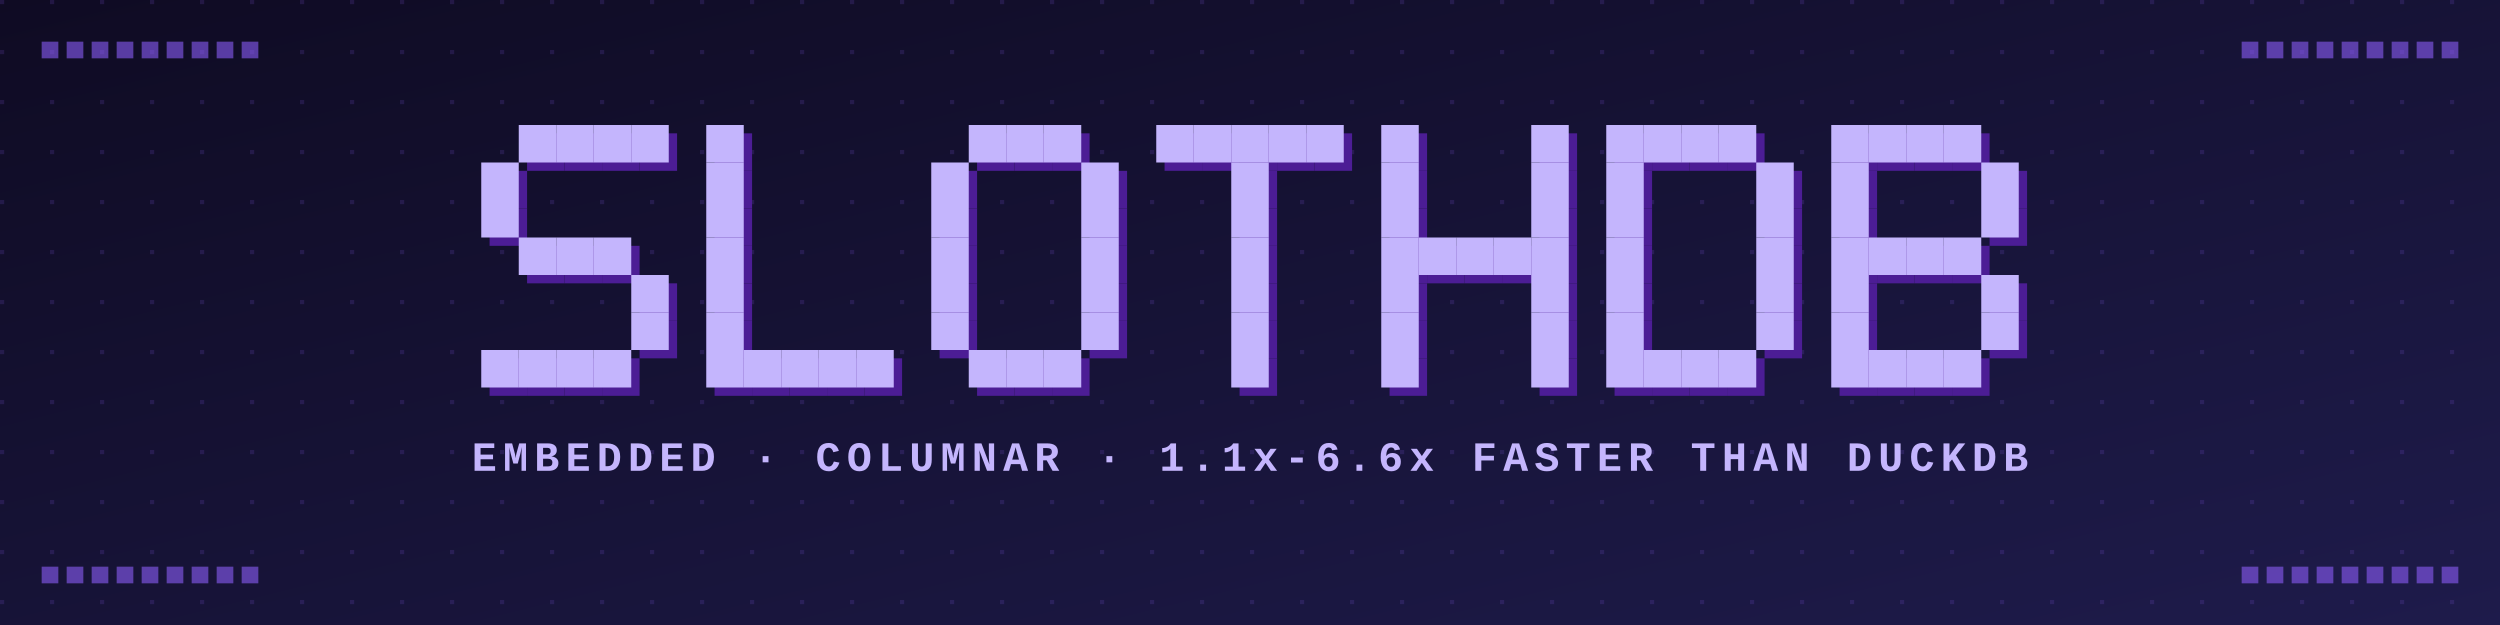
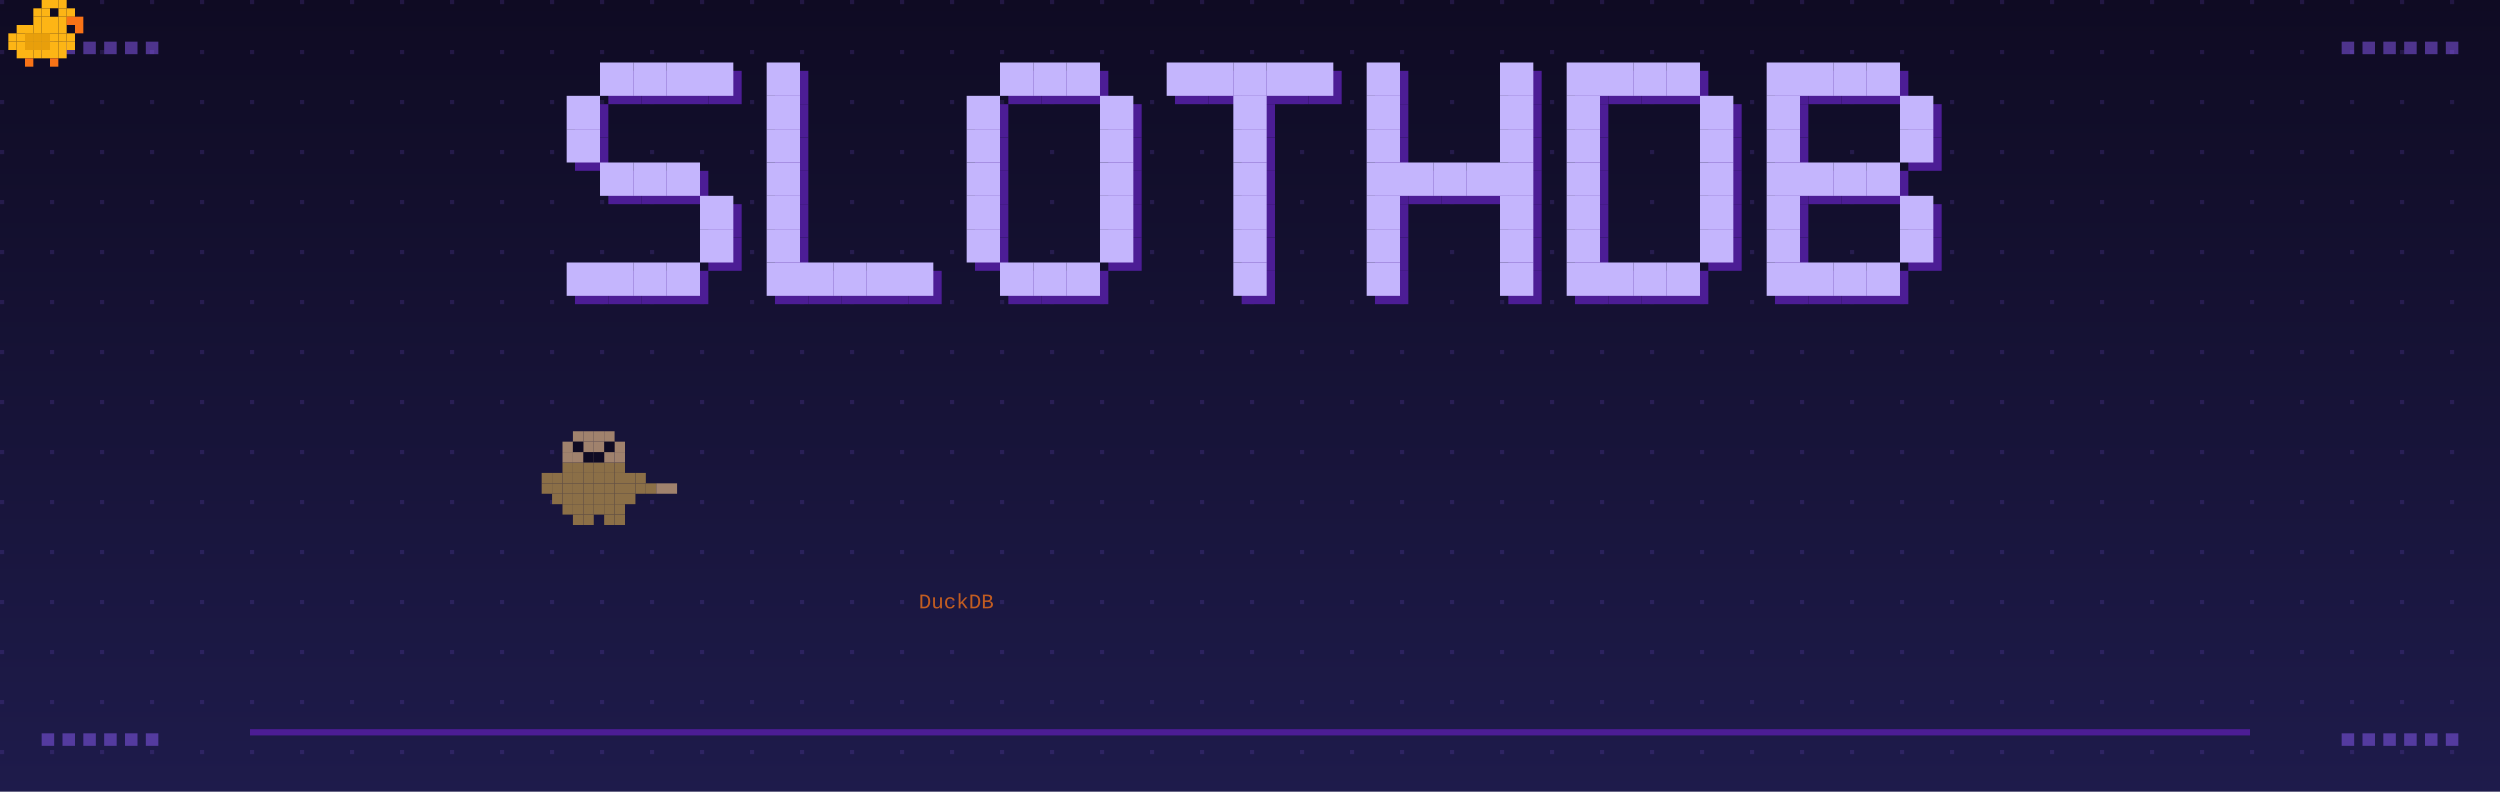
- <svg xmlns="http://www.w3.org/2000/svg" viewBox="0 0 1200 300" preserveAspectRatio="xMidYMid meet">
+ <svg xmlns="http://www.w3.org/2000/svg" viewBox="0 0 1200 380" preserveAspectRatio="xMidYMid meet">
  <defs>
-     <linearGradient id="bg" x1="0%" y1="0%" x2="100%" y2="100%">
+     <linearGradient id="bg" x1="0%" y1="0%" x2="0%" y2="100%">
      <stop offset="0%" stop-color="#0F0B23" />
      <stop offset="100%" stop-color="#1E1B4B" />
    </linearGradient>
-     <pattern id="dots" x="0" y="0" width="24" height="24" patternUnits="userSpaceOnUse">
-       <rect x="0" y="0" width="2" height="2" fill="#8B5CF6" opacity="0.15" />
+     <pattern id="dots" width="24" height="24" patternUnits="userSpaceOnUse">
+       <rect width="2" height="2" fill="#8B5CF6" opacity="0.15" />
    </pattern>
  </defs>
-   <rect width="1200" height="300" fill="url(#bg)" />
-   <rect width="1200" height="300" fill="url(#dots)" />
-   <rect x="20" y="20" width="8" height="8" fill="#8B5CF6" opacity="0.6" />
-   <rect x="1172" y="20" width="8" height="8" fill="#8B5CF6" opacity="0.6" />
-   <rect x="20" y="272" width="8" height="8" fill="#8B5CF6" opacity="0.6" />
-   <rect x="1172" y="272" width="8" height="8" fill="#8B5CF6" opacity="0.6" />
-   <rect x="32" y="20" width="8" height="8" fill="#8B5CF6" opacity="0.6" />
-   <rect x="1160" y="20" width="8" height="8" fill="#8B5CF6" opacity="0.6" />
-   <rect x="32" y="272" width="8" height="8" fill="#8B5CF6" opacity="0.6" />
-   <rect x="1160" y="272" width="8" height="8" fill="#8B5CF6" opacity="0.6" />
-   <rect x="44" y="20" width="8" height="8" fill="#8B5CF6" opacity="0.6" />
-   <rect x="1148" y="20" width="8" height="8" fill="#8B5CF6" opacity="0.6" />
-   <rect x="44" y="272" width="8" height="8" fill="#8B5CF6" opacity="0.6" />
-   <rect x="1148" y="272" width="8" height="8" fill="#8B5CF6" opacity="0.6" />
-   <rect x="56" y="20" width="8" height="8" fill="#8B5CF6" opacity="0.6" />
-   <rect x="1136" y="20" width="8" height="8" fill="#8B5CF6" opacity="0.6" />
-   <rect x="56" y="272" width="8" height="8" fill="#8B5CF6" opacity="0.6" />
-   <rect x="1136" y="272" width="8" height="8" fill="#8B5CF6" opacity="0.6" />
-   <rect x="68" y="20" width="8" height="8" fill="#8B5CF6" opacity="0.6" />
-   <rect x="1124" y="20" width="8" height="8" fill="#8B5CF6" opacity="0.6" />
-   <rect x="68" y="272" width="8" height="8" fill="#8B5CF6" opacity="0.6" />
-   <rect x="1124" y="272" width="8" height="8" fill="#8B5CF6" opacity="0.6" />
-   <rect x="80" y="20" width="8" height="8" fill="#8B5CF6" opacity="0.6" />
-   <rect x="1112" y="20" width="8" height="8" fill="#8B5CF6" opacity="0.6" />
-   <rect x="80" y="272" width="8" height="8" fill="#8B5CF6" opacity="0.6" />
-   <rect x="1112" y="272" width="8" height="8" fill="#8B5CF6" opacity="0.6" />
-   <rect x="92" y="20" width="8" height="8" fill="#8B5CF6" opacity="0.6" />
-   <rect x="1100" y="20" width="8" height="8" fill="#8B5CF6" opacity="0.6" />
-   <rect x="92" y="272" width="8" height="8" fill="#8B5CF6" opacity="0.6" />
-   <rect x="1100" y="272" width="8" height="8" fill="#8B5CF6" opacity="0.6" />
-   <rect x="104" y="20" width="8" height="8" fill="#8B5CF6" opacity="0.6" />
-   <rect x="1088" y="20" width="8" height="8" fill="#8B5CF6" opacity="0.6" />
-   <rect x="104" y="272" width="8" height="8" fill="#8B5CF6" opacity="0.6" />
-   <rect x="1088" y="272" width="8" height="8" fill="#8B5CF6" opacity="0.6" />
-   <rect x="116" y="20" width="8" height="8" fill="#8B5CF6" opacity="0.6" />
-   <rect x="1076" y="20" width="8" height="8" fill="#8B5CF6" opacity="0.6" />
-   <rect x="116" y="272" width="8" height="8" fill="#8B5CF6" opacity="0.6" />
-   <rect x="1076" y="272" width="8" height="8" fill="#8B5CF6" opacity="0.6" />
-   <rect x="253" y="64" width="18" height="18" fill="#4C1D95" />
-   <rect x="271" y="64" width="18" height="18" fill="#4C1D95" />
-   <rect x="289" y="64" width="18" height="18" fill="#4C1D95" />
-   <rect x="307" y="64" width="18" height="18" fill="#4C1D95" />
-   <rect x="235" y="82" width="18" height="18" fill="#4C1D95" />
-   <rect x="235" y="100" width="18" height="18" fill="#4C1D95" />
-   <rect x="253" y="118" width="18" height="18" fill="#4C1D95" />
-   <rect x="271" y="118" width="18" height="18" fill="#4C1D95" />
-   <rect x="289" y="118" width="18" height="18" fill="#4C1D95" />
-   <rect x="307" y="136" width="18" height="18" fill="#4C1D95" />
-   <rect x="307" y="154" width="18" height="18" fill="#4C1D95" />
-   <rect x="235" y="172" width="18" height="18" fill="#4C1D95" />
-   <rect x="253" y="172" width="18" height="18" fill="#4C1D95" />
-   <rect x="271" y="172" width="18" height="18" fill="#4C1D95" />
-   <rect x="289" y="172" width="18" height="18" fill="#4C1D95" />
-   <rect x="343" y="64" width="18" height="18" fill="#4C1D95" />
-   <rect x="343" y="82" width="18" height="18" fill="#4C1D95" />
-   <rect x="343" y="100" width="18" height="18" fill="#4C1D95" />
-   <rect x="343" y="118" width="18" height="18" fill="#4C1D95" />
-   <rect x="343" y="136" width="18" height="18" fill="#4C1D95" />
-   <rect x="343" y="154" width="18" height="18" fill="#4C1D95" />
-   <rect x="343" y="172" width="18" height="18" fill="#4C1D95" />
-   <rect x="361" y="172" width="18" height="18" fill="#4C1D95" />
-   <rect x="379" y="172" width="18" height="18" fill="#4C1D95" />
-   <rect x="397" y="172" width="18" height="18" fill="#4C1D95" />
-   <rect x="415" y="172" width="18" height="18" fill="#4C1D95" />
-   <rect x="469" y="64" width="18" height="18" fill="#4C1D95" />
-   <rect x="487" y="64" width="18" height="18" fill="#4C1D95" />
-   <rect x="505" y="64" width="18" height="18" fill="#4C1D95" />
-   <rect x="451" y="82" width="18" height="18" fill="#4C1D95" />
-   <rect x="523" y="82" width="18" height="18" fill="#4C1D95" />
-   <rect x="451" y="100" width="18" height="18" fill="#4C1D95" />
-   <rect x="523" y="100" width="18" height="18" fill="#4C1D95" />
-   <rect x="451" y="118" width="18" height="18" fill="#4C1D95" />
-   <rect x="523" y="118" width="18" height="18" fill="#4C1D95" />
-   <rect x="451" y="136" width="18" height="18" fill="#4C1D95" />
-   <rect x="523" y="136" width="18" height="18" fill="#4C1D95" />
-   <rect x="451" y="154" width="18" height="18" fill="#4C1D95" />
-   <rect x="523" y="154" width="18" height="18" fill="#4C1D95" />
-   <rect x="469" y="172" width="18" height="18" fill="#4C1D95" />
-   <rect x="487" y="172" width="18" height="18" fill="#4C1D95" />
-   <rect x="505" y="172" width="18" height="18" fill="#4C1D95" />
-   <rect x="559" y="64" width="18" height="18" fill="#4C1D95" />
-   <rect x="577" y="64" width="18" height="18" fill="#4C1D95" />
-   <rect x="595" y="64" width="18" height="18" fill="#4C1D95" />
-   <rect x="613" y="64" width="18" height="18" fill="#4C1D95" />
-   <rect x="631" y="64" width="18" height="18" fill="#4C1D95" />
-   <rect x="595" y="82" width="18" height="18" fill="#4C1D95" />
-   <rect x="595" y="100" width="18" height="18" fill="#4C1D95" />
-   <rect x="595" y="118" width="18" height="18" fill="#4C1D95" />
-   <rect x="595" y="136" width="18" height="18" fill="#4C1D95" />
-   <rect x="595" y="154" width="18" height="18" fill="#4C1D95" />
-   <rect x="595" y="172" width="18" height="18" fill="#4C1D95" />
-   <rect x="667" y="64" width="18" height="18" fill="#4C1D95" />
-   <rect x="739" y="64" width="18" height="18" fill="#4C1D95" />
-   <rect x="667" y="82" width="18" height="18" fill="#4C1D95" />
-   <rect x="739" y="82" width="18" height="18" fill="#4C1D95" />
-   <rect x="667" y="100" width="18" height="18" fill="#4C1D95" />
-   <rect x="739" y="100" width="18" height="18" fill="#4C1D95" />
-   <rect x="667" y="118" width="18" height="18" fill="#4C1D95" />
-   <rect x="685" y="118" width="18" height="18" fill="#4C1D95" />
-   <rect x="703" y="118" width="18" height="18" fill="#4C1D95" />
-   <rect x="721" y="118" width="18" height="18" fill="#4C1D95" />
-   <rect x="739" y="118" width="18" height="18" fill="#4C1D95" />
-   <rect x="667" y="136" width="18" height="18" fill="#4C1D95" />
-   <rect x="739" y="136" width="18" height="18" fill="#4C1D95" />
-   <rect x="667" y="154" width="18" height="18" fill="#4C1D95" />
-   <rect x="739" y="154" width="18" height="18" fill="#4C1D95" />
-   <rect x="667" y="172" width="18" height="18" fill="#4C1D95" />
-   <rect x="739" y="172" width="18" height="18" fill="#4C1D95" />
-   <rect x="775" y="64" width="18" height="18" fill="#4C1D95" />
-   <rect x="793" y="64" width="18" height="18" fill="#4C1D95" />
-   <rect x="811" y="64" width="18" height="18" fill="#4C1D95" />
-   <rect x="829" y="64" width="18" height="18" fill="#4C1D95" />
-   <rect x="775" y="82" width="18" height="18" fill="#4C1D95" />
-   <rect x="847" y="82" width="18" height="18" fill="#4C1D95" />
-   <rect x="775" y="100" width="18" height="18" fill="#4C1D95" />
-   <rect x="847" y="100" width="18" height="18" fill="#4C1D95" />
-   <rect x="775" y="118" width="18" height="18" fill="#4C1D95" />
-   <rect x="847" y="118" width="18" height="18" fill="#4C1D95" />
-   <rect x="775" y="136" width="18" height="18" fill="#4C1D95" />
-   <rect x="847" y="136" width="18" height="18" fill="#4C1D95" />
-   <rect x="775" y="154" width="18" height="18" fill="#4C1D95" />
-   <rect x="847" y="154" width="18" height="18" fill="#4C1D95" />
-   <rect x="775" y="172" width="18" height="18" fill="#4C1D95" />
-   <rect x="793" y="172" width="18" height="18" fill="#4C1D95" />
-   <rect x="811" y="172" width="18" height="18" fill="#4C1D95" />
-   <rect x="829" y="172" width="18" height="18" fill="#4C1D95" />
-   <rect x="883" y="64" width="18" height="18" fill="#4C1D95" />
-   <rect x="901" y="64" width="18" height="18" fill="#4C1D95" />
-   <rect x="919" y="64" width="18" height="18" fill="#4C1D95" />
-   <rect x="937" y="64" width="18" height="18" fill="#4C1D95" />
-   <rect x="883" y="82" width="18" height="18" fill="#4C1D95" />
-   <rect x="955" y="82" width="18" height="18" fill="#4C1D95" />
-   <rect x="883" y="100" width="18" height="18" fill="#4C1D95" />
-   <rect x="955" y="100" width="18" height="18" fill="#4C1D95" />
-   <rect x="883" y="118" width="18" height="18" fill="#4C1D95" />
-   <rect x="901" y="118" width="18" height="18" fill="#4C1D95" />
-   <rect x="919" y="118" width="18" height="18" fill="#4C1D95" />
-   <rect x="937" y="118" width="18" height="18" fill="#4C1D95" />
-   <rect x="883" y="136" width="18" height="18" fill="#4C1D95" />
-   <rect x="955" y="136" width="18" height="18" fill="#4C1D95" />
-   <rect x="883" y="154" width="18" height="18" fill="#4C1D95" />
-   <rect x="955" y="154" width="18" height="18" fill="#4C1D95" />
-   <rect x="883" y="172" width="18" height="18" fill="#4C1D95" />
-   <rect x="901" y="172" width="18" height="18" fill="#4C1D95" />
-   <rect x="919" y="172" width="18" height="18" fill="#4C1D95" />
-   <rect x="937" y="172" width="18" height="18" fill="#4C1D95" />
-   <rect x="249" y="60" width="18" height="18" fill="#C4B5FD" />
-   <rect x="267" y="60" width="18" height="18" fill="#C4B5FD" />
-   <rect x="285" y="60" width="18" height="18" fill="#C4B5FD" />
-   <rect x="303" y="60" width="18" height="18" fill="#C4B5FD" />
-   <rect x="231" y="78" width="18" height="18" fill="#C4B5FD" />
-   <rect x="231" y="96" width="18" height="18" fill="#C4B5FD" />
-   <rect x="249" y="114" width="18" height="18" fill="#C4B5FD" />
-   <rect x="267" y="114" width="18" height="18" fill="#C4B5FD" />
-   <rect x="285" y="114" width="18" height="18" fill="#C4B5FD" />
-   <rect x="303" y="132" width="18" height="18" fill="#C4B5FD" />
-   <rect x="303" y="150" width="18" height="18" fill="#C4B5FD" />
-   <rect x="231" y="168" width="18" height="18" fill="#C4B5FD" />
-   <rect x="249" y="168" width="18" height="18" fill="#C4B5FD" />
-   <rect x="267" y="168" width="18" height="18" fill="#C4B5FD" />
-   <rect x="285" y="168" width="18" height="18" fill="#C4B5FD" />
-   <rect x="339" y="60" width="18" height="18" fill="#C4B5FD" />
-   <rect x="339" y="78" width="18" height="18" fill="#C4B5FD" />
-   <rect x="339" y="96" width="18" height="18" fill="#C4B5FD" />
-   <rect x="339" y="114" width="18" height="18" fill="#C4B5FD" />
-   <rect x="339" y="132" width="18" height="18" fill="#C4B5FD" />
-   <rect x="339" y="150" width="18" height="18" fill="#C4B5FD" />
-   <rect x="339" y="168" width="18" height="18" fill="#C4B5FD" />
-   <rect x="357" y="168" width="18" height="18" fill="#C4B5FD" />
-   <rect x="375" y="168" width="18" height="18" fill="#C4B5FD" />
-   <rect x="393" y="168" width="18" height="18" fill="#C4B5FD" />
-   <rect x="411" y="168" width="18" height="18" fill="#C4B5FD" />
-   <rect x="465" y="60" width="18" height="18" fill="#C4B5FD" />
-   <rect x="483" y="60" width="18" height="18" fill="#C4B5FD" />
-   <rect x="501" y="60" width="18" height="18" fill="#C4B5FD" />
-   <rect x="447" y="78" width="18" height="18" fill="#C4B5FD" />
-   <rect x="519" y="78" width="18" height="18" fill="#C4B5FD" />
-   <rect x="447" y="96" width="18" height="18" fill="#C4B5FD" />
-   <rect x="519" y="96" width="18" height="18" fill="#C4B5FD" />
-   <rect x="447" y="114" width="18" height="18" fill="#C4B5FD" />
-   <rect x="519" y="114" width="18" height="18" fill="#C4B5FD" />
-   <rect x="447" y="132" width="18" height="18" fill="#C4B5FD" />
-   <rect x="519" y="132" width="18" height="18" fill="#C4B5FD" />
-   <rect x="447" y="150" width="18" height="18" fill="#C4B5FD" />
-   <rect x="519" y="150" width="18" height="18" fill="#C4B5FD" />
-   <rect x="465" y="168" width="18" height="18" fill="#C4B5FD" />
-   <rect x="483" y="168" width="18" height="18" fill="#C4B5FD" />
-   <rect x="501" y="168" width="18" height="18" fill="#C4B5FD" />
-   <rect x="555" y="60" width="18" height="18" fill="#C4B5FD" />
-   <rect x="573" y="60" width="18" height="18" fill="#C4B5FD" />
-   <rect x="591" y="60" width="18" height="18" fill="#C4B5FD" />
-   <rect x="609" y="60" width="18" height="18" fill="#C4B5FD" />
-   <rect x="627" y="60" width="18" height="18" fill="#C4B5FD" />
-   <rect x="591" y="78" width="18" height="18" fill="#C4B5FD" />
-   <rect x="591" y="96" width="18" height="18" fill="#C4B5FD" />
-   <rect x="591" y="114" width="18" height="18" fill="#C4B5FD" />
-   <rect x="591" y="132" width="18" height="18" fill="#C4B5FD" />
-   <rect x="591" y="150" width="18" height="18" fill="#C4B5FD" />
-   <rect x="591" y="168" width="18" height="18" fill="#C4B5FD" />
-   <rect x="663" y="60" width="18" height="18" fill="#C4B5FD" />
-   <rect x="735" y="60" width="18" height="18" fill="#C4B5FD" />
-   <rect x="663" y="78" width="18" height="18" fill="#C4B5FD" />
-   <rect x="735" y="78" width="18" height="18" fill="#C4B5FD" />
-   <rect x="663" y="96" width="18" height="18" fill="#C4B5FD" />
-   <rect x="735" y="96" width="18" height="18" fill="#C4B5FD" />
-   <rect x="663" y="114" width="18" height="18" fill="#C4B5FD" />
-   <rect x="681" y="114" width="18" height="18" fill="#C4B5FD" />
-   <rect x="699" y="114" width="18" height="18" fill="#C4B5FD" />
-   <rect x="717" y="114" width="18" height="18" fill="#C4B5FD" />
-   <rect x="735" y="114" width="18" height="18" fill="#C4B5FD" />
-   <rect x="663" y="132" width="18" height="18" fill="#C4B5FD" />
-   <rect x="735" y="132" width="18" height="18" fill="#C4B5FD" />
-   <rect x="663" y="150" width="18" height="18" fill="#C4B5FD" />
-   <rect x="735" y="150" width="18" height="18" fill="#C4B5FD" />
-   <rect x="663" y="168" width="18" height="18" fill="#C4B5FD" />
-   <rect x="735" y="168" width="18" height="18" fill="#C4B5FD" />
-   <rect x="771" y="60" width="18" height="18" fill="#C4B5FD" />
-   <rect x="789" y="60" width="18" height="18" fill="#C4B5FD" />
-   <rect x="807" y="60" width="18" height="18" fill="#C4B5FD" />
-   <rect x="825" y="60" width="18" height="18" fill="#C4B5FD" />
-   <rect x="771" y="78" width="18" height="18" fill="#C4B5FD" />
-   <rect x="843" y="78" width="18" height="18" fill="#C4B5FD" />
-   <rect x="771" y="96" width="18" height="18" fill="#C4B5FD" />
-   <rect x="843" y="96" width="18" height="18" fill="#C4B5FD" />
-   <rect x="771" y="114" width="18" height="18" fill="#C4B5FD" />
-   <rect x="843" y="114" width="18" height="18" fill="#C4B5FD" />
-   <rect x="771" y="132" width="18" height="18" fill="#C4B5FD" />
-   <rect x="843" y="132" width="18" height="18" fill="#C4B5FD" />
-   <rect x="771" y="150" width="18" height="18" fill="#C4B5FD" />
-   <rect x="843" y="150" width="18" height="18" fill="#C4B5FD" />
-   <rect x="771" y="168" width="18" height="18" fill="#C4B5FD" />
-   <rect x="789" y="168" width="18" height="18" fill="#C4B5FD" />
-   <rect x="807" y="168" width="18" height="18" fill="#C4B5FD" />
-   <rect x="825" y="168" width="18" height="18" fill="#C4B5FD" />
-   <rect x="879" y="60" width="18" height="18" fill="#C4B5FD" />
-   <rect x="897" y="60" width="18" height="18" fill="#C4B5FD" />
-   <rect x="915" y="60" width="18" height="18" fill="#C4B5FD" />
-   <rect x="933" y="60" width="18" height="18" fill="#C4B5FD" />
-   <rect x="879" y="78" width="18" height="18" fill="#C4B5FD" />
-   <rect x="951" y="78" width="18" height="18" fill="#C4B5FD" />
-   <rect x="879" y="96" width="18" height="18" fill="#C4B5FD" />
-   <rect x="951" y="96" width="18" height="18" fill="#C4B5FD" />
-   <rect x="879" y="114" width="18" height="18" fill="#C4B5FD" />
-   <rect x="897" y="114" width="18" height="18" fill="#C4B5FD" />
-   <rect x="915" y="114" width="18" height="18" fill="#C4B5FD" />
-   <rect x="933" y="114" width="18" height="18" fill="#C4B5FD" />
-   <rect x="879" y="132" width="18" height="18" fill="#C4B5FD" />
-   <rect x="951" y="132" width="18" height="18" fill="#C4B5FD" />
-   <rect x="879" y="150" width="18" height="18" fill="#C4B5FD" />
-   <rect x="951" y="150" width="18" height="18" fill="#C4B5FD" />
-   <rect x="879" y="168" width="18" height="18" fill="#C4B5FD" />
-   <rect x="897" y="168" width="18" height="18" fill="#C4B5FD" />
-   <rect x="915" y="168" width="18" height="18" fill="#C4B5FD" />
-   <rect x="933" y="168" width="18" height="18" fill="#C4B5FD" />
-   <text x="600" y="226" text-anchor="middle" font-family="'Courier New', monospace" font-size="20" fill="#C4B5FD" letter-spacing="3" font-weight="bold">EMBEDDED  ·  COLUMNAR  ·  1.1x-6.6x FASTER THAN DUCKDB</text>
+   <rect width="1200" height="380" fill="url(#bg)" />
+   <rect width="1200" height="380" fill="url(#dots)" />
+   <rect x="20" y="20" width="6" height="6" fill="#8B5CF6" opacity="0.5" />
+   <rect x="1174" y="20" width="6" height="6" fill="#8B5CF6" opacity="0.5" />
+   <rect x="20" y="352" width="6" height="6" fill="#8B5CF6" opacity="0.5" />
+   <rect x="1174" y="352" width="6" height="6" fill="#8B5CF6" opacity="0.5" />
+   <rect x="30" y="20" width="6" height="6" fill="#8B5CF6" opacity="0.5" />
+   <rect x="1164" y="20" width="6" height="6" fill="#8B5CF6" opacity="0.5" />
+   <rect x="30" y="352" width="6" height="6" fill="#8B5CF6" opacity="0.5" />
+   <rect x="1164" y="352" width="6" height="6" fill="#8B5CF6" opacity="0.5" />
+   <rect x="40" y="20" width="6" height="6" fill="#8B5CF6" opacity="0.5" />
+   <rect x="1154" y="20" width="6" height="6" fill="#8B5CF6" opacity="0.5" />
+   <rect x="40" y="352" width="6" height="6" fill="#8B5CF6" opacity="0.5" />
+   <rect x="1154" y="352" width="6" height="6" fill="#8B5CF6" opacity="0.5" />
+   <rect x="50" y="20" width="6" height="6" fill="#8B5CF6" opacity="0.5" />
+   <rect x="1144" y="20" width="6" height="6" fill="#8B5CF6" opacity="0.5" />
+   <rect x="50" y="352" width="6" height="6" fill="#8B5CF6" opacity="0.5" />
+   <rect x="1144" y="352" width="6" height="6" fill="#8B5CF6" opacity="0.5" />
+   <rect x="60" y="20" width="6" height="6" fill="#8B5CF6" opacity="0.5" />
+   <rect x="1134" y="20" width="6" height="6" fill="#8B5CF6" opacity="0.5" />
+   <rect x="60" y="352" width="6" height="6" fill="#8B5CF6" opacity="0.5" />
+   <rect x="1134" y="352" width="6" height="6" fill="#8B5CF6" opacity="0.5" />
+   <rect x="70" y="20" width="6" height="6" fill="#8B5CF6" opacity="0.5" />
+   <rect x="1124" y="20" width="6" height="6" fill="#8B5CF6" opacity="0.5" />
+   <rect x="70" y="352" width="6" height="6" fill="#8B5CF6" opacity="0.5" />
+   <rect x="1124" y="352" width="6" height="6" fill="#8B5CF6" opacity="0.5" />
+   <rect x="292" y="34" width="16" height="16" fill="#4C1D95" />
+   <rect x="308" y="34" width="16" height="16" fill="#4C1D95" />
+   <rect x="324" y="34" width="16" height="16" fill="#4C1D95" />
+   <rect x="340" y="34" width="16" height="16" fill="#4C1D95" />
+   <rect x="276" y="50" width="16" height="16" fill="#4C1D95" />
+   <rect x="276" y="66" width="16" height="16" fill="#4C1D95" />
+   <rect x="292" y="82" width="16" height="16" fill="#4C1D95" />
+   <rect x="308" y="82" width="16" height="16" fill="#4C1D95" />
+   <rect x="324" y="82" width="16" height="16" fill="#4C1D95" />
+   <rect x="340" y="98" width="16" height="16" fill="#4C1D95" />
+   <rect x="340" y="114" width="16" height="16" fill="#4C1D95" />
+   <rect x="276" y="130" width="16" height="16" fill="#4C1D95" />
+   <rect x="292" y="130" width="16" height="16" fill="#4C1D95" />
+   <rect x="308" y="130" width="16" height="16" fill="#4C1D95" />
+   <rect x="324" y="130" width="16" height="16" fill="#4C1D95" />
+   <rect x="372" y="34" width="16" height="16" fill="#4C1D95" />
+   <rect x="372" y="50" width="16" height="16" fill="#4C1D95" />
+   <rect x="372" y="66" width="16" height="16" fill="#4C1D95" />
+   <rect x="372" y="82" width="16" height="16" fill="#4C1D95" />
+   <rect x="372" y="98" width="16" height="16" fill="#4C1D95" />
+   <rect x="372" y="114" width="16" height="16" fill="#4C1D95" />
+   <rect x="372" y="130" width="16" height="16" fill="#4C1D95" />
+   <rect x="388" y="130" width="16" height="16" fill="#4C1D95" />
+   <rect x="404" y="130" width="16" height="16" fill="#4C1D95" />
+   <rect x="420" y="130" width="16" height="16" fill="#4C1D95" />
+   <rect x="436" y="130" width="16" height="16" fill="#4C1D95" />
+   <rect x="484" y="34" width="16" height="16" fill="#4C1D95" />
+   <rect x="500" y="34" width="16" height="16" fill="#4C1D95" />
+   <rect x="516" y="34" width="16" height="16" fill="#4C1D95" />
+   <rect x="468" y="50" width="16" height="16" fill="#4C1D95" />
+   <rect x="532" y="50" width="16" height="16" fill="#4C1D95" />
+   <rect x="468" y="66" width="16" height="16" fill="#4C1D95" />
+   <rect x="532" y="66" width="16" height="16" fill="#4C1D95" />
+   <rect x="468" y="82" width="16" height="16" fill="#4C1D95" />
+   <rect x="532" y="82" width="16" height="16" fill="#4C1D95" />
+   <rect x="468" y="98" width="16" height="16" fill="#4C1D95" />
+   <rect x="532" y="98" width="16" height="16" fill="#4C1D95" />
+   <rect x="468" y="114" width="16" height="16" fill="#4C1D95" />
+   <rect x="532" y="114" width="16" height="16" fill="#4C1D95" />
+   <rect x="484" y="130" width="16" height="16" fill="#4C1D95" />
+   <rect x="500" y="130" width="16" height="16" fill="#4C1D95" />
+   <rect x="516" y="130" width="16" height="16" fill="#4C1D95" />
+   <rect x="564" y="34" width="16" height="16" fill="#4C1D95" />
+   <rect x="580" y="34" width="16" height="16" fill="#4C1D95" />
+   <rect x="596" y="34" width="16" height="16" fill="#4C1D95" />
+   <rect x="612" y="34" width="16" height="16" fill="#4C1D95" />
+   <rect x="628" y="34" width="16" height="16" fill="#4C1D95" />
+   <rect x="596" y="50" width="16" height="16" fill="#4C1D95" />
+   <rect x="596" y="66" width="16" height="16" fill="#4C1D95" />
+   <rect x="596" y="82" width="16" height="16" fill="#4C1D95" />
+   <rect x="596" y="98" width="16" height="16" fill="#4C1D95" />
+   <rect x="596" y="114" width="16" height="16" fill="#4C1D95" />
+   <rect x="596" y="130" width="16" height="16" fill="#4C1D95" />
+   <rect x="660" y="34" width="16" height="16" fill="#4C1D95" />
+   <rect x="724" y="34" width="16" height="16" fill="#4C1D95" />
+   <rect x="660" y="50" width="16" height="16" fill="#4C1D95" />
+   <rect x="724" y="50" width="16" height="16" fill="#4C1D95" />
+   <rect x="660" y="66" width="16" height="16" fill="#4C1D95" />
+   <rect x="724" y="66" width="16" height="16" fill="#4C1D95" />
+   <rect x="660" y="82" width="16" height="16" fill="#4C1D95" />
+   <rect x="676" y="82" width="16" height="16" fill="#4C1D95" />
+   <rect x="692" y="82" width="16" height="16" fill="#4C1D95" />
+   <rect x="708" y="82" width="16" height="16" fill="#4C1D95" />
+   <rect x="724" y="82" width="16" height="16" fill="#4C1D95" />
+   <rect x="660" y="98" width="16" height="16" fill="#4C1D95" />
+   <rect x="724" y="98" width="16" height="16" fill="#4C1D95" />
+   <rect x="660" y="114" width="16" height="16" fill="#4C1D95" />
+   <rect x="724" y="114" width="16" height="16" fill="#4C1D95" />
+   <rect x="660" y="130" width="16" height="16" fill="#4C1D95" />
+   <rect x="724" y="130" width="16" height="16" fill="#4C1D95" />
+   <rect x="756" y="34" width="16" height="16" fill="#4C1D95" />
+   <rect x="772" y="34" width="16" height="16" fill="#4C1D95" />
+   <rect x="788" y="34" width="16" height="16" fill="#4C1D95" />
+   <rect x="804" y="34" width="16" height="16" fill="#4C1D95" />
+   <rect x="756" y="50" width="16" height="16" fill="#4C1D95" />
+   <rect x="820" y="50" width="16" height="16" fill="#4C1D95" />
+   <rect x="756" y="66" width="16" height="16" fill="#4C1D95" />
+   <rect x="820" y="66" width="16" height="16" fill="#4C1D95" />
+   <rect x="756" y="82" width="16" height="16" fill="#4C1D95" />
+   <rect x="820" y="82" width="16" height="16" fill="#4C1D95" />
+   <rect x="756" y="98" width="16" height="16" fill="#4C1D95" />
+   <rect x="820" y="98" width="16" height="16" fill="#4C1D95" />
+   <rect x="756" y="114" width="16" height="16" fill="#4C1D95" />
+   <rect x="820" y="114" width="16" height="16" fill="#4C1D95" />
+   <rect x="756" y="130" width="16" height="16" fill="#4C1D95" />
+   <rect x="772" y="130" width="16" height="16" fill="#4C1D95" />
+   <rect x="788" y="130" width="16" height="16" fill="#4C1D95" />
+   <rect x="804" y="130" width="16" height="16" fill="#4C1D95" />
+   <rect x="852" y="34" width="16" height="16" fill="#4C1D95" />
+   <rect x="868" y="34" width="16" height="16" fill="#4C1D95" />
+   <rect x="884" y="34" width="16" height="16" fill="#4C1D95" />
+   <rect x="900" y="34" width="16" height="16" fill="#4C1D95" />
+   <rect x="852" y="50" width="16" height="16" fill="#4C1D95" />
+   <rect x="916" y="50" width="16" height="16" fill="#4C1D95" />
+   <rect x="852" y="66" width="16" height="16" fill="#4C1D95" />
+   <rect x="916" y="66" width="16" height="16" fill="#4C1D95" />
+   <rect x="852" y="82" width="16" height="16" fill="#4C1D95" />
+   <rect x="868" y="82" width="16" height="16" fill="#4C1D95" />
+   <rect x="884" y="82" width="16" height="16" fill="#4C1D95" />
+   <rect x="900" y="82" width="16" height="16" fill="#4C1D95" />
+   <rect x="852" y="98" width="16" height="16" fill="#4C1D95" />
+   <rect x="916" y="98" width="16" height="16" fill="#4C1D95" />
+   <rect x="852" y="114" width="16" height="16" fill="#4C1D95" />
+   <rect x="916" y="114" width="16" height="16" fill="#4C1D95" />
+   <rect x="852" y="130" width="16" height="16" fill="#4C1D95" />
+   <rect x="868" y="130" width="16" height="16" fill="#4C1D95" />
+   <rect x="884" y="130" width="16" height="16" fill="#4C1D95" />
+   <rect x="900" y="130" width="16" height="16" fill="#4C1D95" />
+   <rect x="288" y="30" width="16" height="16" fill="#C4B5FD" />
+   <rect x="304" y="30" width="16" height="16" fill="#C4B5FD" />
+   <rect x="320" y="30" width="16" height="16" fill="#C4B5FD" />
+   <rect x="336" y="30" width="16" height="16" fill="#C4B5FD" />
+   <rect x="272" y="46" width="16" height="16" fill="#C4B5FD" />
+   <rect x="272" y="62" width="16" height="16" fill="#C4B5FD" />
+   <rect x="288" y="78" width="16" height="16" fill="#C4B5FD" />
+   <rect x="304" y="78" width="16" height="16" fill="#C4B5FD" />
+   <rect x="320" y="78" width="16" height="16" fill="#C4B5FD" />
+   <rect x="336" y="94" width="16" height="16" fill="#C4B5FD" />
+   <rect x="336" y="110" width="16" height="16" fill="#C4B5FD" />
+   <rect x="272" y="126" width="16" height="16" fill="#C4B5FD" />
+   <rect x="288" y="126" width="16" height="16" fill="#C4B5FD" />
+   <rect x="304" y="126" width="16" height="16" fill="#C4B5FD" />
+   <rect x="320" y="126" width="16" height="16" fill="#C4B5FD" />
+   <rect x="368" y="30" width="16" height="16" fill="#C4B5FD" />
+   <rect x="368" y="46" width="16" height="16" fill="#C4B5FD" />
+   <rect x="368" y="62" width="16" height="16" fill="#C4B5FD" />
+   <rect x="368" y="78" width="16" height="16" fill="#C4B5FD" />
+   <rect x="368" y="94" width="16" height="16" fill="#C4B5FD" />
+   <rect x="368" y="110" width="16" height="16" fill="#C4B5FD" />
+   <rect x="368" y="126" width="16" height="16" fill="#C4B5FD" />
+   <rect x="384" y="126" width="16" height="16" fill="#C4B5FD" />
+   <rect x="400" y="126" width="16" height="16" fill="#C4B5FD" />
+   <rect x="416" y="126" width="16" height="16" fill="#C4B5FD" />
+   <rect x="432" y="126" width="16" height="16" fill="#C4B5FD" />
+   <rect x="480" y="30" width="16" height="16" fill="#C4B5FD" />
+   <rect x="496" y="30" width="16" height="16" fill="#C4B5FD" />
+   <rect x="512" y="30" width="16" height="16" fill="#C4B5FD" />
+   <rect x="464" y="46" width="16" height="16" fill="#C4B5FD" />
+   <rect x="528" y="46" width="16" height="16" fill="#C4B5FD" />
+   <rect x="464" y="62" width="16" height="16" fill="#C4B5FD" />
+   <rect x="528" y="62" width="16" height="16" fill="#C4B5FD" />
+   <rect x="464" y="78" width="16" height="16" fill="#C4B5FD" />
+   <rect x="528" y="78" width="16" height="16" fill="#C4B5FD" />
+   <rect x="464" y="94" width="16" height="16" fill="#C4B5FD" />
+   <rect x="528" y="94" width="16" height="16" fill="#C4B5FD" />
+   <rect x="464" y="110" width="16" height="16" fill="#C4B5FD" />
+   <rect x="528" y="110" width="16" height="16" fill="#C4B5FD" />
+   <rect x="480" y="126" width="16" height="16" fill="#C4B5FD" />
+   <rect x="496" y="126" width="16" height="16" fill="#C4B5FD" />
+   <rect x="512" y="126" width="16" height="16" fill="#C4B5FD" />
+   <rect x="560" y="30" width="16" height="16" fill="#C4B5FD" />
+   <rect x="576" y="30" width="16" height="16" fill="#C4B5FD" />
+   <rect x="592" y="30" width="16" height="16" fill="#C4B5FD" />
+   <rect x="608" y="30" width="16" height="16" fill="#C4B5FD" />
+   <rect x="624" y="30" width="16" height="16" fill="#C4B5FD" />
+   <rect x="592" y="46" width="16" height="16" fill="#C4B5FD" />
+   <rect x="592" y="62" width="16" height="16" fill="#C4B5FD" />
+   <rect x="592" y="78" width="16" height="16" fill="#C4B5FD" />
+   <rect x="592" y="94" width="16" height="16" fill="#C4B5FD" />
+   <rect x="592" y="110" width="16" height="16" fill="#C4B5FD" />
+   <rect x="592" y="126" width="16" height="16" fill="#C4B5FD" />
+   <rect x="656" y="30" width="16" height="16" fill="#C4B5FD" />
+   <rect x="720" y="30" width="16" height="16" fill="#C4B5FD" />
+   <rect x="656" y="46" width="16" height="16" fill="#C4B5FD" />
+   <rect x="720" y="46" width="16" height="16" fill="#C4B5FD" />
+   <rect x="656" y="62" width="16" height="16" fill="#C4B5FD" />
+   <rect x="720" y="62" width="16" height="16" fill="#C4B5FD" />
+   <rect x="656" y="78" width="16" height="16" fill="#C4B5FD" />
+   <rect x="672" y="78" width="16" height="16" fill="#C4B5FD" />
+   <rect x="688" y="78" width="16" height="16" fill="#C4B5FD" />
+   <rect x="704" y="78" width="16" height="16" fill="#C4B5FD" />
+   <rect x="720" y="78" width="16" height="16" fill="#C4B5FD" />
+   <rect x="656" y="94" width="16" height="16" fill="#C4B5FD" />
+   <rect x="720" y="94" width="16" height="16" fill="#C4B5FD" />
+   <rect x="656" y="110" width="16" height="16" fill="#C4B5FD" />
+   <rect x="720" y="110" width="16" height="16" fill="#C4B5FD" />
+   <rect x="656" y="126" width="16" height="16" fill="#C4B5FD" />
+   <rect x="720" y="126" width="16" height="16" fill="#C4B5FD" />
+   <rect x="752" y="30" width="16" height="16" fill="#C4B5FD" />
+   <rect x="768" y="30" width="16" height="16" fill="#C4B5FD" />
+   <rect x="784" y="30" width="16" height="16" fill="#C4B5FD" />
+   <rect x="800" y="30" width="16" height="16" fill="#C4B5FD" />
+   <rect x="752" y="46" width="16" height="16" fill="#C4B5FD" />
+   <rect x="816" y="46" width="16" height="16" fill="#C4B5FD" />
+   <rect x="752" y="62" width="16" height="16" fill="#C4B5FD" />
+   <rect x="816" y="62" width="16" height="16" fill="#C4B5FD" />
+   <rect x="752" y="78" width="16" height="16" fill="#C4B5FD" />
+   <rect x="816" y="78" width="16" height="16" fill="#C4B5FD" />
+   <rect x="752" y="94" width="16" height="16" fill="#C4B5FD" />
+   <rect x="816" y="94" width="16" height="16" fill="#C4B5FD" />
+   <rect x="752" y="110" width="16" height="16" fill="#C4B5FD" />
+   <rect x="816" y="110" width="16" height="16" fill="#C4B5FD" />
+   <rect x="752" y="126" width="16" height="16" fill="#C4B5FD" />
+   <rect x="768" y="126" width="16" height="16" fill="#C4B5FD" />
+   <rect x="784" y="126" width="16" height="16" fill="#C4B5FD" />
+   <rect x="800" y="126" width="16" height="16" fill="#C4B5FD" />
+   <rect x="848" y="30" width="16" height="16" fill="#C4B5FD" />
+   <rect x="864" y="30" width="16" height="16" fill="#C4B5FD" />
+   <rect x="880" y="30" width="16" height="16" fill="#C4B5FD" />
+   <rect x="896" y="30" width="16" height="16" fill="#C4B5FD" />
+   <rect x="848" y="46" width="16" height="16" fill="#C4B5FD" />
+   <rect x="912" y="46" width="16" height="16" fill="#C4B5FD" />
+   <rect x="848" y="62" width="16" height="16" fill="#C4B5FD" />
+   <rect x="912" y="62" width="16" height="16" fill="#C4B5FD" />
+   <rect x="848" y="78" width="16" height="16" fill="#C4B5FD" />
+   <rect x="864" y="78" width="16" height="16" fill="#C4B5FD" />
+   <rect x="880" y="78" width="16" height="16" fill="#C4B5FD" />
+   <rect x="896" y="78" width="16" height="16" fill="#C4B5FD" />
+   <rect x="848" y="94" width="16" height="16" fill="#C4B5FD" />
+   <rect x="912" y="94" width="16" height="16" fill="#C4B5FD" />
+   <rect x="848" y="110" width="16" height="16" fill="#C4B5FD" />
+   <rect x="912" y="110" width="16" height="16" fill="#C4B5FD" />
+   <rect x="848" y="126" width="16" height="16" fill="#C4B5FD" />
+   <rect x="864" y="126" width="16" height="16" fill="#C4B5FD" />
+   <rect x="880" y="126" width="16" height="16" fill="#C4B5FD" />
+   <rect x="896" y="126" width="16" height="16" fill="#C4B5FD" />
+   <rect x="120" y="350" width="960" height="3" fill="#4C1D95" />
+   <rect x="270" y="222" width="5" height="5" fill="#8B6F47" />
+   <rect x="275" y="222" width="5" height="5" fill="#8B6F47" />
+   <rect x="280" y="222" width="5" height="5" fill="#8B6F47" />
+   <rect x="285" y="222" width="5" height="5" fill="#8B6F47" />
+   <rect x="290" y="222" width="5" height="5" fill="#8B6F47" />
+   <rect x="295" y="222" width="5" height="5" fill="#8B6F47" />
+   <rect x="265" y="227" width="5" height="5" fill="#8B6F47" />
+   <rect x="270" y="227" width="5" height="5" fill="#8B6F47" />
+   <rect x="275" y="227" width="5" height="5" fill="#8B6F47" />
+   <rect x="280" y="227" width="5" height="5" fill="#8B6F47" />
+   <rect x="285" y="227" width="5" height="5" fill="#8B6F47" />
+   <rect x="290" y="227" width="5" height="5" fill="#8B6F47" />
+   <rect x="295" y="227" width="5" height="5" fill="#8B6F47" />
+   <rect x="300" y="227" width="5" height="5" fill="#8B6F47" />
+   <rect x="265" y="232" width="5" height="5" fill="#8B6F47" />
+   <rect x="270" y="232" width="5" height="5" fill="#8B6F47" />
+   <rect x="275" y="232" width="5" height="5" fill="#8B6F47" />
+   <rect x="280" y="232" width="5" height="5" fill="#8B6F47" />
+   <rect x="285" y="232" width="5" height="5" fill="#8B6F47" />
+   <rect x="290" y="232" width="5" height="5" fill="#8B6F47" />
+   <rect x="295" y="232" width="5" height="5" fill="#8B6F47" />
+   <rect x="300" y="232" width="5" height="5" fill="#8B6F47" />
+   <rect x="265" y="237" width="5" height="5" fill="#8B6F47" />
+   <rect x="270" y="237" width="5" height="5" fill="#8B6F47" />
+   <rect x="275" y="237" width="5" height="5" fill="#8B6F47" />
+   <rect x="280" y="237" width="5" height="5" fill="#8B6F47" />
+   <rect x="285" y="237" width="5" height="5" fill="#8B6F47" />
+   <rect x="290" y="237" width="5" height="5" fill="#8B6F47" />
+   <rect x="295" y="237" width="5" height="5" fill="#8B6F47" />
+   <rect x="300" y="237" width="5" height="5" fill="#8B6F47" />
+   <rect x="270" y="242" width="5" height="5" fill="#8B6F47" />
+   <rect x="275" y="242" width="5" height="5" fill="#8B6F47" />
+   <rect x="280" y="242" width="5" height="5" fill="#8B6F47" />
+   <rect x="285" y="242" width="5" height="5" fill="#8B6F47" />
+   <rect x="290" y="242" width="5" height="5" fill="#8B6F47" />
+   <rect x="295" y="242" width="5" height="5" fill="#8B6F47" />
+   <rect x="275" y="207" width="5" height="5" fill="#A0826D" />
+   <rect x="280" y="207" width="5" height="5" fill="#A0826D" />
+   <rect x="285" y="207" width="5" height="5" fill="#A0826D" />
+   <rect x="290" y="207" width="5" height="5" fill="#A0826D" />
+   <rect x="270" y="212" width="5" height="5" fill="#A0826D" />
+   <rect x="275" y="212" width="5" height="5" fill="#A0826D" />
+   <rect x="280" y="212" width="5" height="5" fill="#A0826D" />
+   <rect x="285" y="212" width="5" height="5" fill="#A0826D" />
+   <rect x="290" y="212" width="5" height="5" fill="#A0826D" />
+   <rect x="295" y="212" width="5" height="5" fill="#A0826D" />
+   <rect x="270" y="217" width="5" height="5" fill="#A0826D" />
+   <rect x="275" y="217" width="5" height="5" fill="#A0826D" />
+   <rect x="280" y="217" width="5" height="5" fill="#A0826D" />
+   <rect x="285" y="217" width="5" height="5" fill="#A0826D" />
+   <rect x="290" y="217" width="5" height="5" fill="#A0826D" />
+   <rect x="295" y="217" width="5" height="5" fill="#A0826D" />
+   <rect x="275" y="212" width="5" height="5" fill="#0F0B23" />
+   <rect x="290" y="212" width="5" height="5" fill="#0F0B23" />
+   <rect x="280" y="217" width="5" height="5" fill="#0F0B23" />
+   <rect x="285" y="217" width="5" height="5" fill="#0F0B23" />
+   <rect x="260" y="227" width="5" height="5" fill="#8B6F47" />
+   <rect x="260" y="232" width="5" height="5" fill="#8B6F47" />
+   <rect x="275" y="247" width="5" height="5" fill="#8B6F47" />
+   <rect x="280" y="247" width="5" height="5" fill="#8B6F47" />
+   <rect x="290" y="247" width="5" height="5" fill="#8B6F47" />
+   <rect x="295" y="247" width="5" height="5" fill="#8B6F47" />
+   <g id="kickarm">
+     <animateTransform attributeName="transform" type="rotate" values="0 305 232; 0 305 232; -75 305 232; 0 305 232; 0 305 232" keyTimes="0; 0.4; 0.5; 0.62; 1" dur="4s" repeatCount="indefinite" />
+     <rect x="305" y="227" width="5" height="5" fill="#8B6F47" />
+     <rect x="305" y="232" width="5" height="5" fill="#8B6F47" />
+     <rect x="310" y="232" width="5" height="5" fill="#8B6F47" />
+     <rect x="315" y="232" width="10" height="5" fill="#A0826D" />
+   </g>
+   <g id="duck">
+     <animateTransform attributeName="transform" type="translate" values="440,222; 440,222; 470,192; 1280,-60; 1280,-60; 440,222" keyTimes="0; 0.5; 0.55; 0.78; 0.97; 1" dur="4s" repeatCount="indefinite" />
+     <animateTransform attributeName="transform" additive="sum" type="rotate" values="0; 0; 30; 1080; 1080; 0" keyTimes="0; 0.5; 0.55; 0.78; 0.97; 1" dur="4s" repeatCount="indefinite" />
+     <rect x="8" y="12" width="4" height="4" fill="#FDB515" />
+     <rect x="12" y="12" width="4" height="4" fill="#FDB515" />
+     <rect x="16" y="12" width="4" height="4" fill="#FDB515" />
+     <rect x="20" y="12" width="4" height="4" fill="#FDB515" />
+     <rect x="24" y="12" width="4" height="4" fill="#FDB515" />
+     <rect x="28" y="12" width="4" height="4" fill="#FDB515" />
+     <rect x="4" y="16" width="4" height="4" fill="#FDB515" />
+     <rect x="8" y="16" width="4" height="4" fill="#FDB515" />
+     <rect x="12" y="16" width="4" height="4" fill="#FDB515" />
+     <rect x="16" y="16" width="4" height="4" fill="#FDB515" />
+     <rect x="20" y="16" width="4" height="4" fill="#FDB515" />
+     <rect x="24" y="16" width="4" height="4" fill="#FDB515" />
+     <rect x="28" y="16" width="4" height="4" fill="#FDB515" />
+     <rect x="32" y="16" width="4" height="4" fill="#FDB515" />
+     <rect x="4" y="20" width="4" height="4" fill="#FDB515" />
+     <rect x="8" y="20" width="4" height="4" fill="#FDB515" />
+     <rect x="12" y="20" width="4" height="4" fill="#FDB515" />
+     <rect x="16" y="20" width="4" height="4" fill="#FDB515" />
+     <rect x="20" y="20" width="4" height="4" fill="#FDB515" />
+     <rect x="24" y="20" width="4" height="4" fill="#FDB515" />
+     <rect x="28" y="20" width="4" height="4" fill="#FDB515" />
+     <rect x="32" y="20" width="4" height="4" fill="#FDB515" />
+     <rect x="8" y="24" width="4" height="4" fill="#FDB515" />
+     <rect x="12" y="24" width="4" height="4" fill="#FDB515" />
+     <rect x="16" y="24" width="4" height="4" fill="#FDB515" />
+     <rect x="20" y="24" width="4" height="4" fill="#FDB515" />
+     <rect x="24" y="24" width="4" height="4" fill="#FDB515" />
+     <rect x="28" y="24" width="4" height="4" fill="#FDB515" />
+     <rect x="20" y="0" width="4" height="4" fill="#FDB515" />
+     <rect x="24" y="0" width="4" height="4" fill="#FDB515" />
+     <rect x="28" y="0" width="4" height="4" fill="#FDB515" />
+     <rect x="16" y="4" width="4" height="4" fill="#FDB515" />
+     <rect x="20" y="4" width="4" height="4" fill="#FDB515" />
+     <rect x="24" y="4" width="4" height="4" fill="#FDB515" />
+     <rect x="28" y="4" width="4" height="4" fill="#FDB515" />
+     <rect x="32" y="4" width="4" height="4" fill="#FDB515" />
+     <rect x="16" y="8" width="4" height="4" fill="#FDB515" />
+     <rect x="20" y="8" width="4" height="4" fill="#FDB515" />
+     <rect x="24" y="8" width="4" height="4" fill="#FDB515" />
+     <rect x="28" y="8" width="4" height="4" fill="#FDB515" />
+     <rect x="32" y="8" width="4" height="4" fill="#FDB515" />
+     <rect x="24" y="4" width="4" height="4" fill="#0F0B23" />
+     <rect x="32" y="8" width="8" height="4" fill="#F97316" />
+     <rect x="36" y="12" width="4" height="4" fill="#F97316" />
+     <rect x="12" y="16" width="4" height="4" fill="#E89F0B" />
+     <rect x="16" y="16" width="4" height="4" fill="#E89F0B" />
+     <rect x="20" y="16" width="4" height="4" fill="#E89F0B" />
+     <rect x="12" y="20" width="4" height="4" fill="#E89F0B" />
+     <rect x="16" y="20" width="4" height="4" fill="#E89F0B" />
+     <rect x="20" y="20" width="4" height="4" fill="#E89F0B" />
+     <rect x="12" y="28" width="4" height="4" fill="#F97316" />
+     <rect x="24" y="28" width="4" height="4" fill="#F97316" />
+   </g>
+   <text x="462" y="292" text-anchor="middle" font-family="'Courier New', monospace" font-size="10" fill="#F97316" opacity="0.75">
+   DuckDB
+   <animate attributeName="opacity" values="0.75; 0.75; 0.75; 0; 0; 0.75" keyTimes="0; 0.48; 0.5; 0.52; 0.97; 1" dur="4s" repeatCount="indefinite" />
+   </text>
+   <line x1="435" y1="242" x2="412.5" y2="234.5" stroke="#8B5CF6" stroke-width="3" opacity="0">
+     <animate attributeName="opacity" values="0;0;0;1;0;0" keyTimes="0;0.48;0.5;0.53;0.58;1" dur="4s" repeatCount="indefinite" />
+   </line>
+   <line x1="435" y1="242" x2="420.0" y2="219.5" stroke="#8B5CF6" stroke-width="3" opacity="0">
+     <animate attributeName="opacity" values="0;0;0;1;0;0" keyTimes="0;0.48;0.5;0.53;0.58;1" dur="4s" repeatCount="indefinite" />
+   </line>
+   <line x1="435" y1="242" x2="442.5" y2="212.0" stroke="#8B5CF6" stroke-width="3" opacity="0">
+     <animate attributeName="opacity" values="0;0;0;1;0;0" keyTimes="0;0.48;0.5;0.53;0.58;1" dur="4s" repeatCount="indefinite" />
+   </line>
+   <line x1="435" y1="242" x2="457.5" y2="227.0" stroke="#8B5CF6" stroke-width="3" opacity="0">
+     <animate attributeName="opacity" values="0;0;0;1;0;0" keyTimes="0;0.48;0.5;0.53;0.58;1" dur="4s" repeatCount="indefinite" />
+   </line>
+   <line x1="435" y1="242" x2="465.0" y2="249.5" stroke="#8B5CF6" stroke-width="3" opacity="0">
+     <animate attributeName="opacity" values="0;0;0;1;0;0" keyTimes="0;0.48;0.5;0.53;0.58;1" dur="4s" repeatCount="indefinite" />
+   </line>
+   <text x="460" y="217" font-family="'Courier New', monospace" font-weight="900" font-size="30" fill="#F97316" opacity="0" transform="rotate(-10 460 217)">
+   POW!
+   <animate attributeName="opacity" values="0; 0; 0; 1; 1; 0; 0" keyTimes="0; 0.48; 0.5; 0.55; 0.65; 0.72; 1" dur="4s" repeatCount="indefinite" />
+   </text>
+   <g opacity="0">
+     <animate attributeName="opacity" values="0; 0; 0; 0.95; 0.95; 0" keyTimes="0; 0.78; 0.8; 0.85; 0.97; 1" dur="4s" repeatCount="indefinite" />
+     <text x="760" y="222" font-family="'Courier New', monospace" font-weight="bold" font-size="22" fill="#C4B5FD" letter-spacing="2">
+     6.6x FASTER
+   </text>
+     <text x="760" y="247" font-family="'Courier New', monospace" font-size="13" fill="#8B5CF6" letter-spacing="1">
+     on every benchmark.
+   </text>
+   </g>
</svg>
